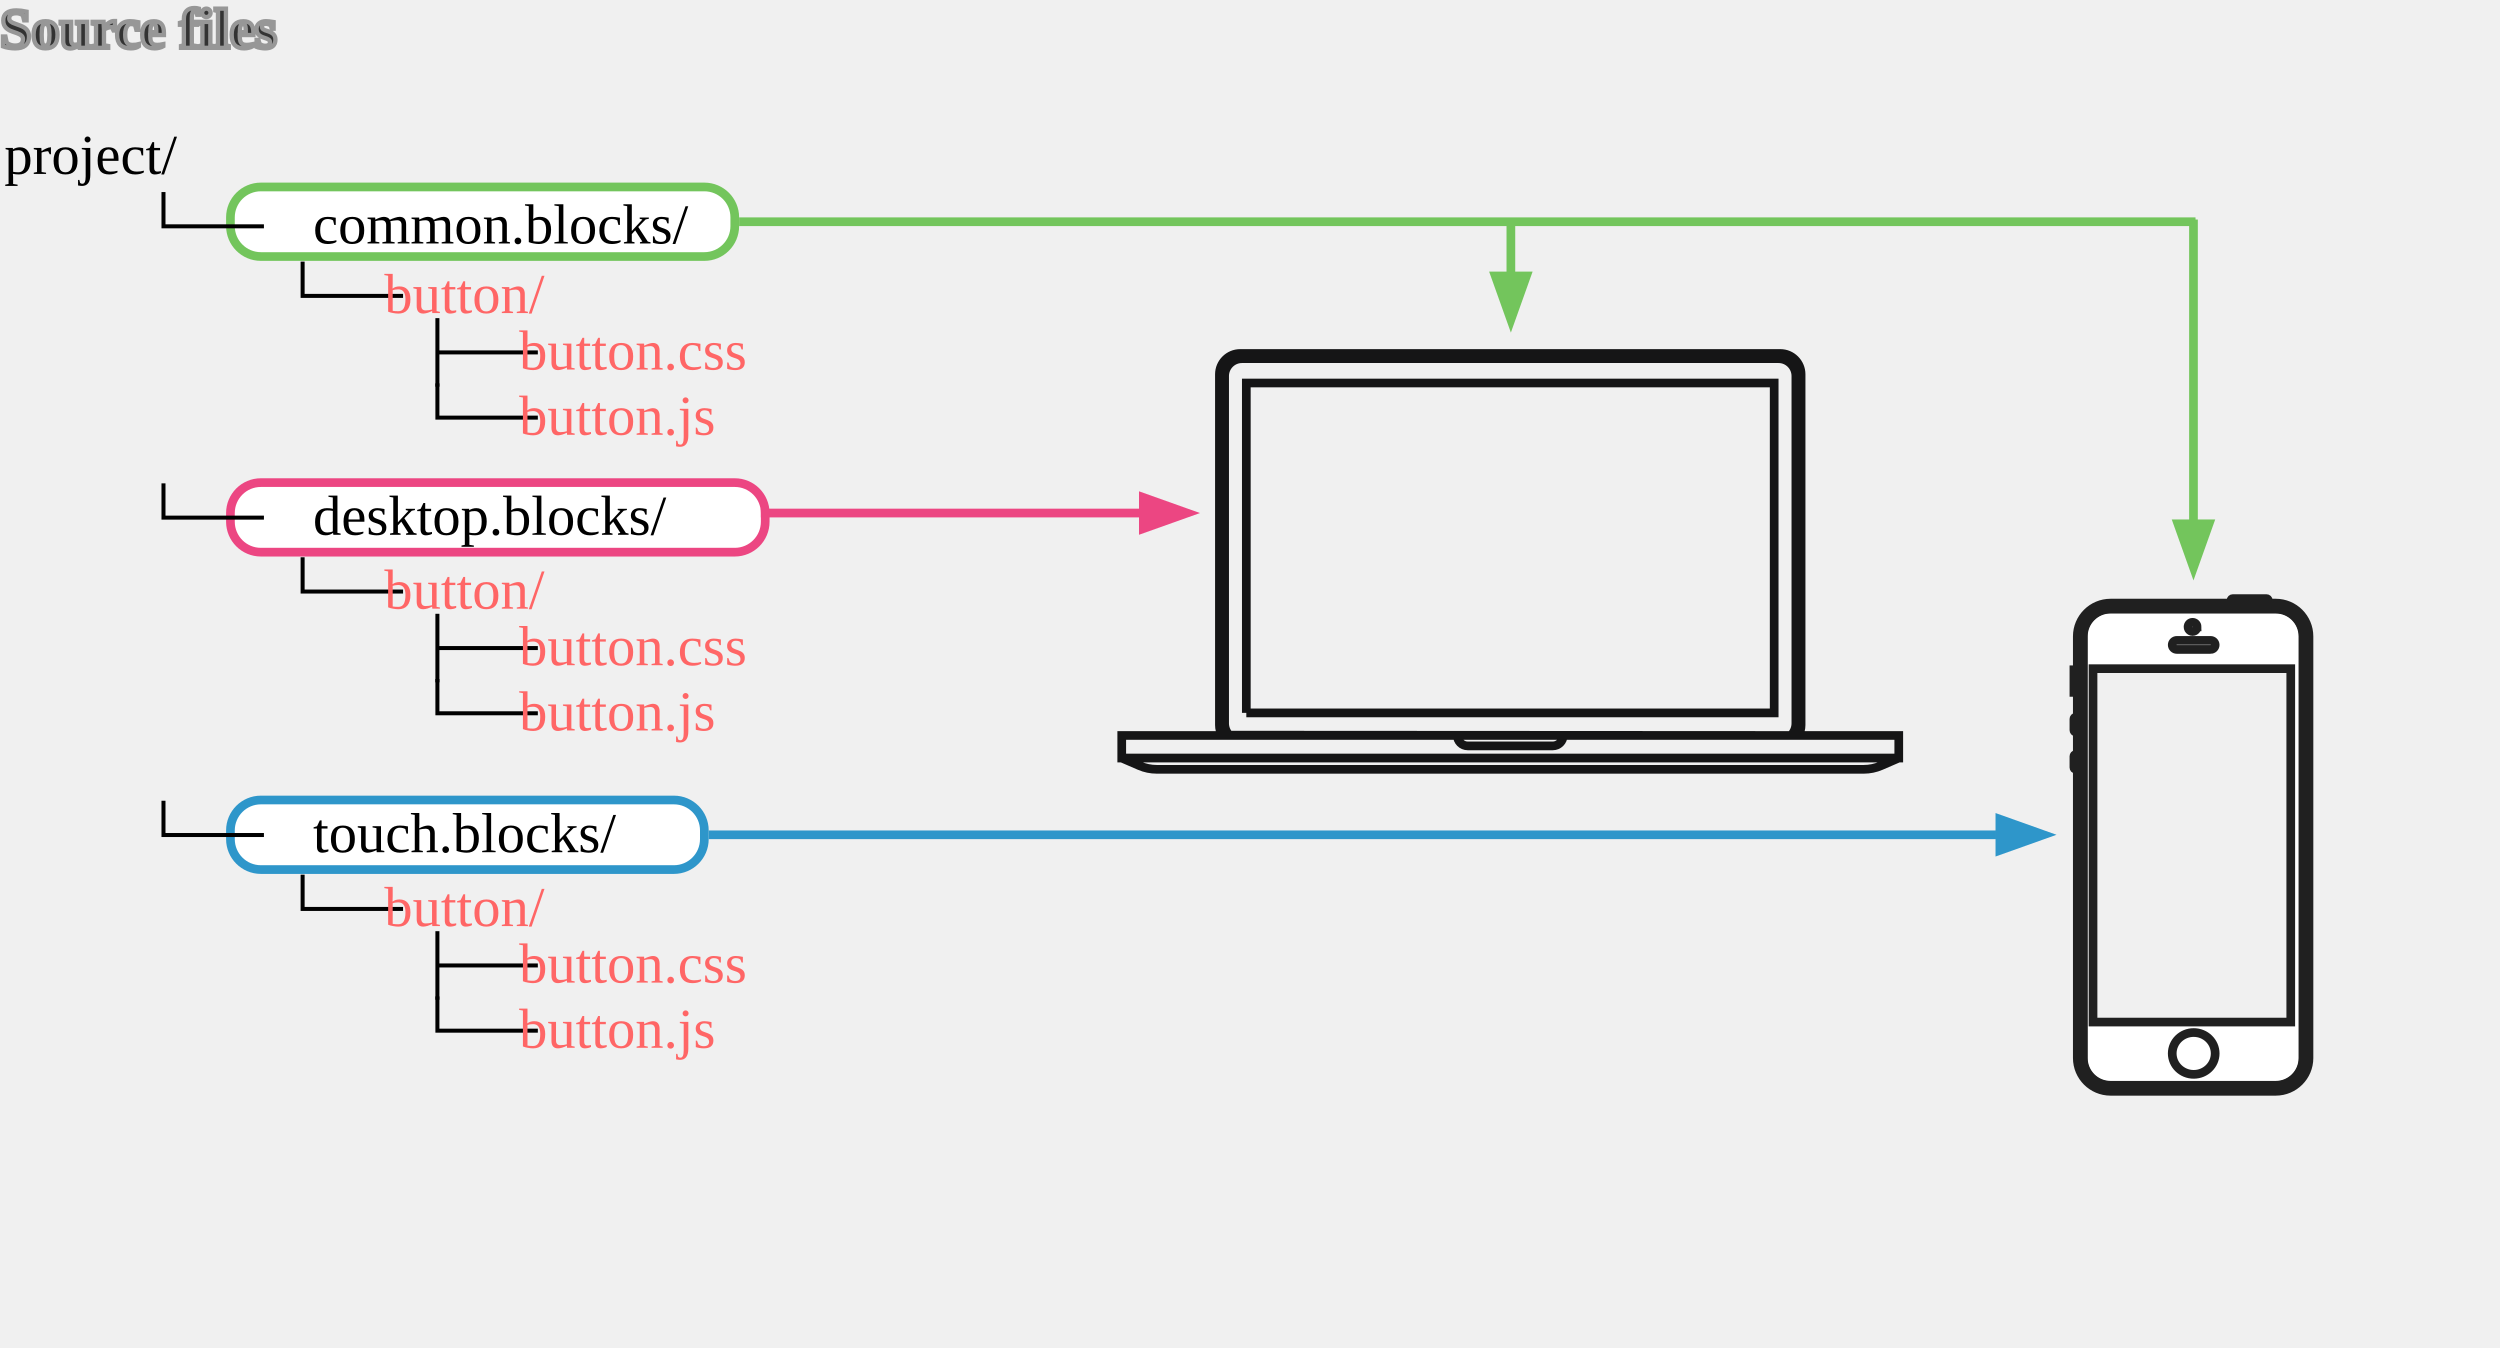
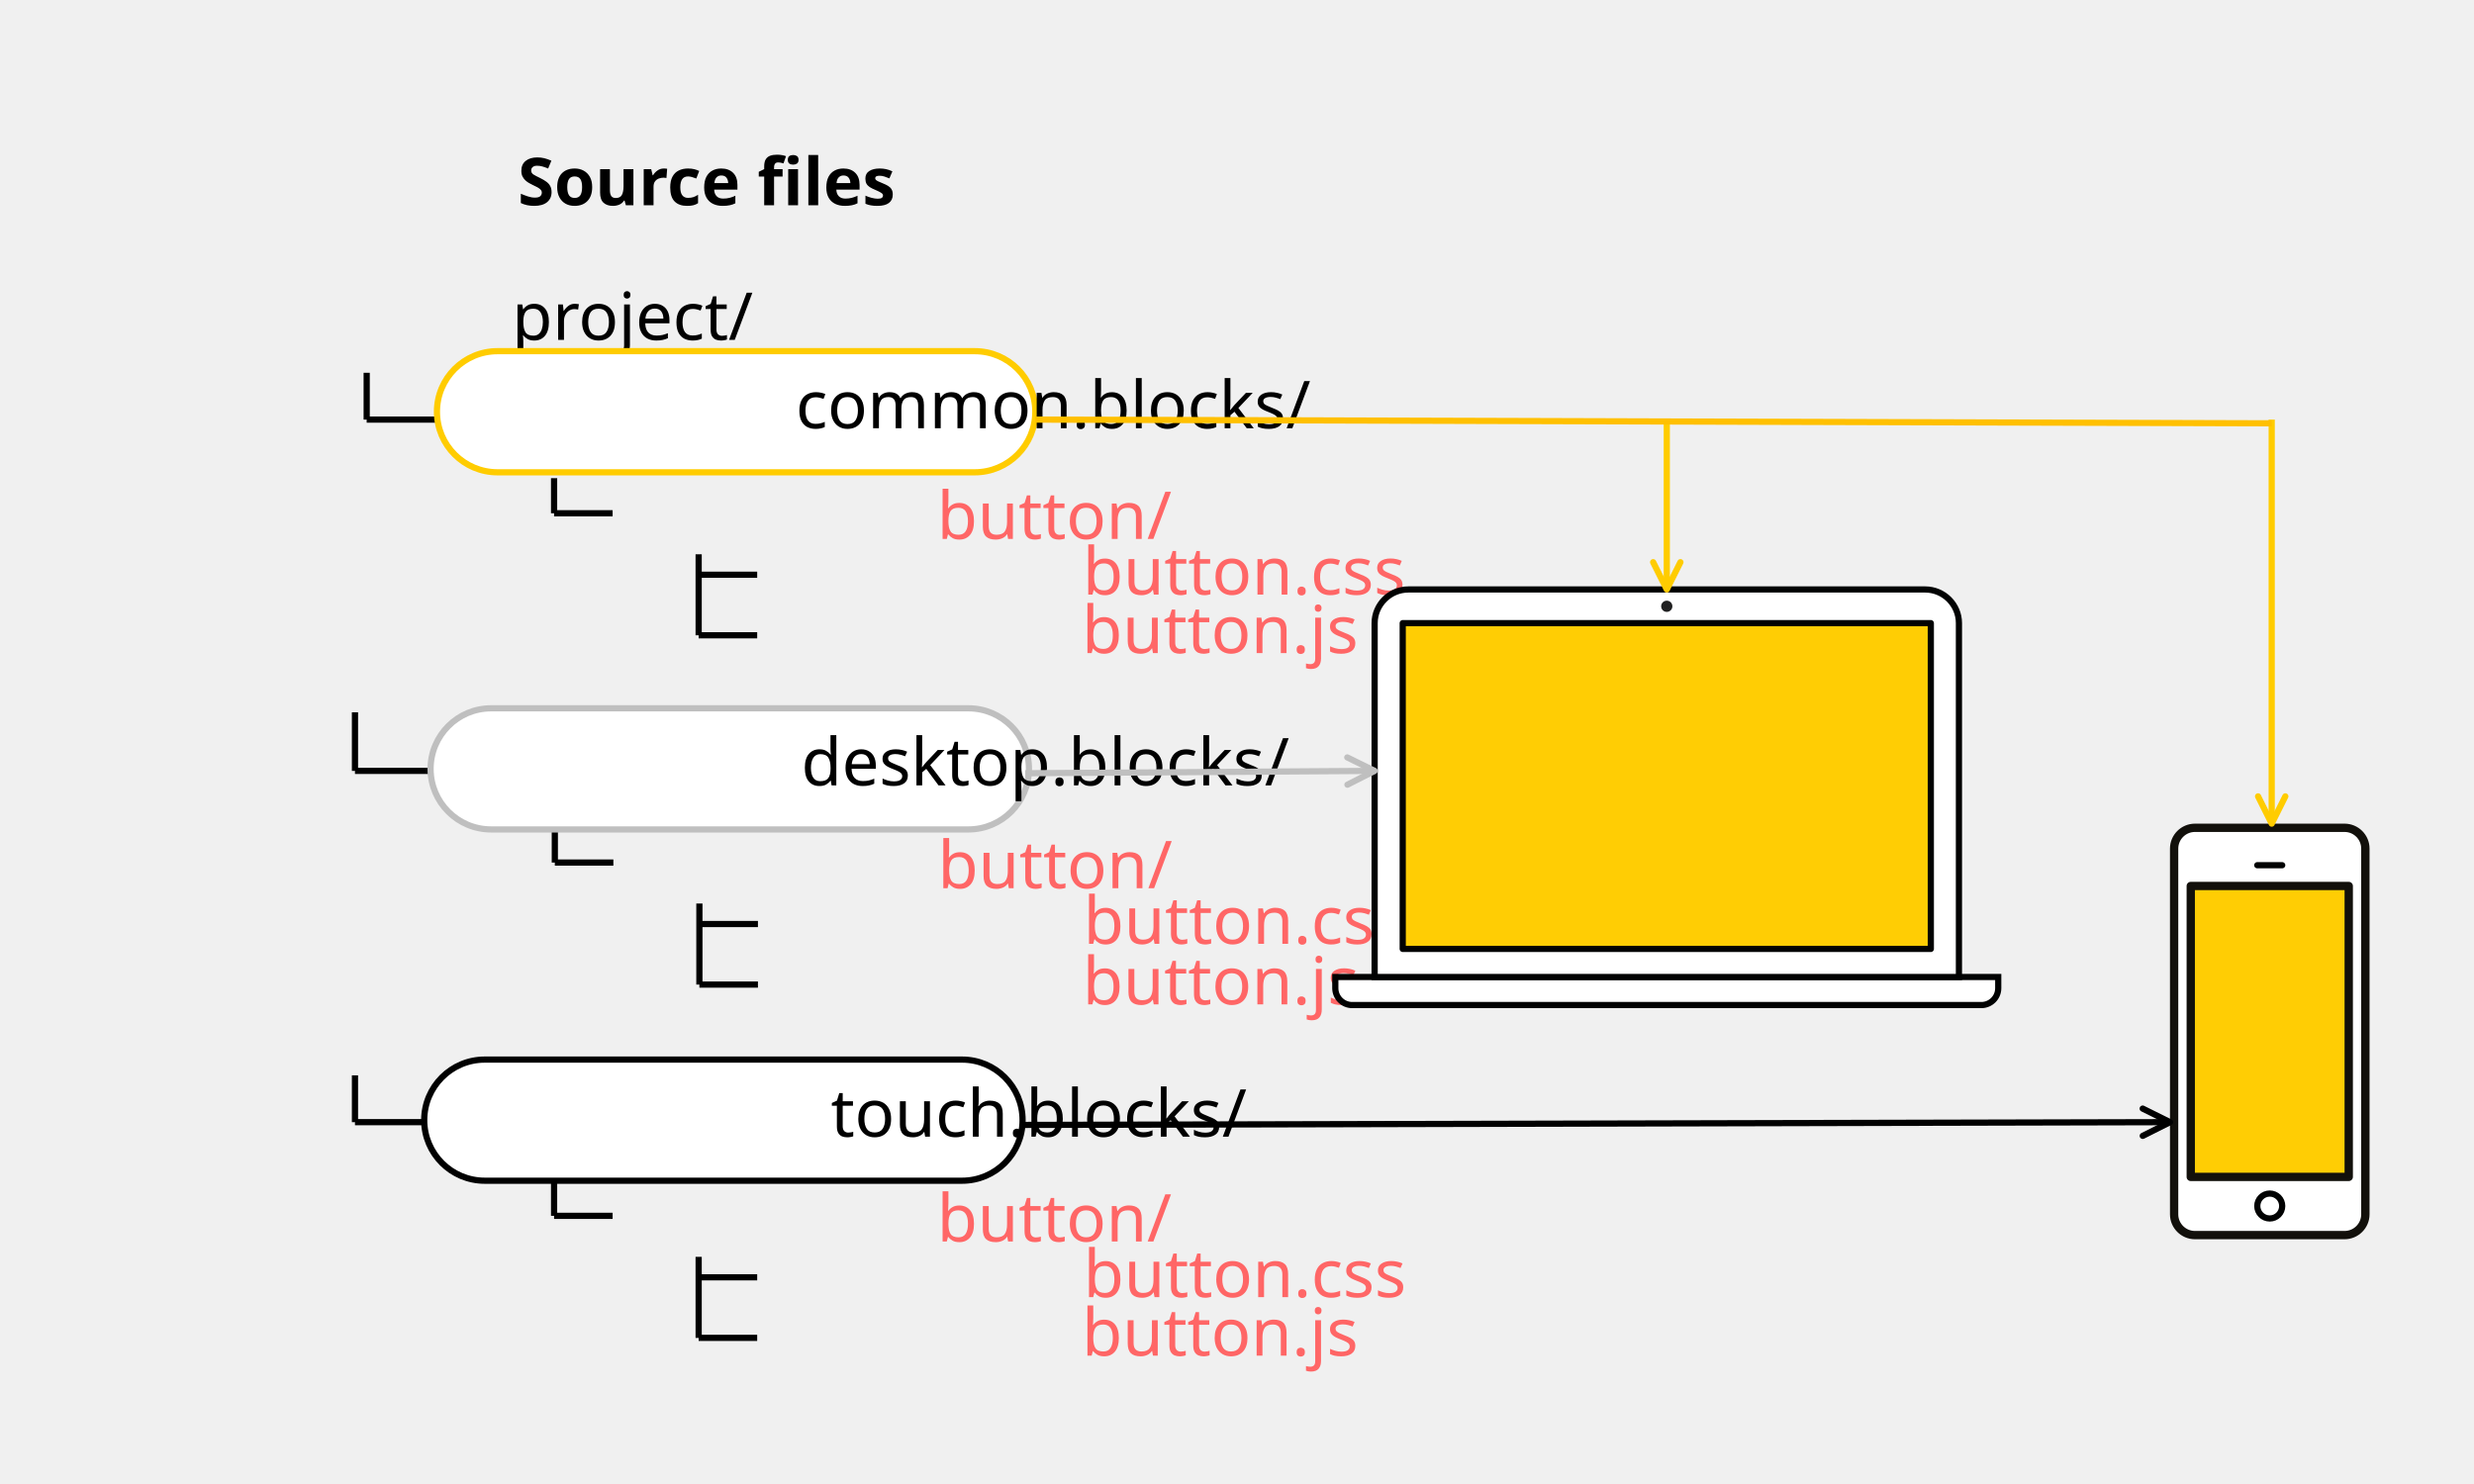
- <svg xmlns="http://www.w3.org/2000/svg" xmlns:xlink="http://www.w3.org/1999/xlink" width="575" height="310" viewBox="0 0 575 310">
-   <defs>
-     <rect id="a" width="111" height="18" rx="8" />
-     <rect id="c" width="125" height="18" rx="8" />
-     <rect id="e" width="118" height="18" rx="8" />
+ <svg xmlns="http://www.w3.org/2000/svg" xmlns:ns1="http://schemas.microsoft.com/visio/2003/SVGExtensions/" xmlns:xlink="http://www.w3.org/1999/xlink" width="8.316in" height="4.987in" viewBox="0 0 598.716 359.063" xml:space="preserve" color-interpolation-filters="sRGB" class="st29">
+   <ns1:documentProperties ns1:langID="1049" ns1:metric="true" ns1:viewMarkup="false">
+     <ns1:userDefs>
+       <ns1:ud ns1:nameU="msvNoAutoConnect" ns1:val="VT0(0):26" />
+       <ns1:ud ns1:nameU="msvConvertTheme" />
+       <ns1:ud ns1:nameU="DocShowPicture" ns1:prompt="" ns1:val="VT0(1):26" />
+       <ns1:ud ns1:nameU="visTLShowProps" ns1:prompt="" ns1:val="VT0(0):26" />
+     </ns1:userDefs>
+   </ns1:documentProperties>
+   <style type="text/css">
+ 	
+ 		.st1 {fill:#ffcc00;stroke:none;stroke-linecap:round;stroke-linejoin:round;stroke-width:0.72}
+ 		.st2 {fill:none;marker-end:url(#mrkr13-6);stroke:none;stroke-linecap:butt;stroke-width:1.5}
+ 		.st3 {fill:#ffcc00;fill-opacity:1;stroke:#ffcc00;stroke-opacity:1;stroke-width:0.373}
+ 		.st4 {fill:#000000;font-family:Yandex Sans Text Light;font-size:1.333em;font-weight:bold}
+ 		.st5 {stroke:#000000;stroke-linecap:butt;stroke-width:1.5}
+ 		.st6 {fill:#ff6666;font-family:Yandex Sans Text Light;font-size:1.333em}
+ 		.st7 {fill:#000000;font-family:Yandex Sans Text Light;font-size:1.333em}
+ 		.st8 {fill:#ffffff;marker-end:url(#mrkr13-136);stroke:#bfbfbf;stroke-linecap:butt;stroke-width:1.5}
+ 		.st9 {fill:#bfbfbf;fill-opacity:1;stroke:#bfbfbf;stroke-opacity:1;stroke-width:0.373}
+ 		.st10 {fill:#ffffff;marker-end:url(#mrkr13-6);stroke:#ffcc00;stroke-linecap:butt;stroke-width:1.5}
+ 		.st11 {fill:#ffffff;marker-end:url(#mrkr13-145);stroke:#000000;stroke-linecap:butt;stroke-width:1.5}
+ 		.st12 {fill:#000000;fill-opacity:1;stroke:#000000;stroke-opacity:1;stroke-width:0.373}
+ 		.st13 {fill:#ffffff;stroke:#010202;stroke-linecap:butt;stroke-width:1.5}
+ 		.st14 {fill:#202021;stroke:none;stroke-linecap:butt;stroke-width:1.5}
+ 		.st15 {fill:#ffcc09;stroke:#010202;stroke-linecap:butt;stroke-width:1.5}
+ 		.st16 {fill:none}
+ 		.st17 {stroke:#010202;stroke-linecap:round;stroke-linejoin:round;stroke-width:1.5}
+ 		.st18 {fill:#ffcd04;stroke:#010202;stroke-linecap:round;stroke-linejoin:round;stroke-width:1.5}
+ 		.st19 {fill:#ffffff;stroke:none;stroke-linecap:butt;stroke-width:1.5}
+ 		.st20 {fill:#12100b;stroke:none;stroke-linecap:butt;stroke-width:1.5}
+ 		.st21 {fill:#ffcd04;stroke:none;stroke-linecap:butt;stroke-width:1.5}
+ 		.st22 {marker-end:url(#mrkr3-198);stroke:#000000;stroke-linecap:butt;stroke-width:1.5}
+ 		.st23 {fill:#000000;fill-opacity:1;stroke:#000000;stroke-opacity:1;stroke-width:0.455}
+ 		.st24 {marker-end:url(#mrkr3-205);stroke:#bfbfbf;stroke-linecap:butt;stroke-width:1.5}
+ 		.st25 {fill:#bfbfbf;fill-opacity:1;stroke:#bfbfbf;stroke-opacity:1;stroke-width:0.455}
+ 		.st26 {marker-end:url(#mrkr3-212);stroke:#ffcc00;stroke-linecap:butt;stroke-width:1.5}
+ 		.st27 {fill:#ffcc00;fill-opacity:1;stroke:#ffcc00;stroke-opacity:1;stroke-width:0.455}
+ 		.st28 {stroke:#ffc000;stroke-linecap:butt;stroke-width:1.5}
+ 		.st29 {fill:none;fill-rule:evenodd;font-size:12px;overflow:visible;stroke-linecap:square;stroke-miterlimit:3}
+ 	
+ 	</style>
+   <defs id="Patterns_And_Gradients">
+     <linearGradient id="grad0-11" x1="0" y1="0" x2="1" y2="0" gradientTransform="rotate(270 0.5 0.5)">
+       <stop offset="0" stop-color="#f2f2f2" stop-opacity="1" />
+       <stop offset="1" stop-color="#ffffff" stop-opacity="1" />
+     </linearGradient>
+     <linearGradient id="grad0-222" x1="0" y1="0" x2="1" y2="0" gradientTransform="rotate(270 0.5 0.5)">
+       <stop offset="0" stop-color="#ffce3c" stop-opacity="1" />
+       <stop offset="1" stop-color="#ffc000" stop-opacity="1" />
+     </linearGradient>
  </defs>
-   <g fill="none" fill-rule="evenodd">
-     <path d="M481.395 235.076h45.48V153.79h-45.48v81.286zm42.09-95.062h-38.126c-3.468 0-6.28 2.808-6.28 6.266v97.154c0 3.458 2.812 6.266 6.28 6.266h38.126c3.468 0 6.279-2.808 6.279-6.266V146.28c0-3.458-2.811-6.266-6.28-6.266h.001z" fill="#FFF" />
-     <path d="M481.395 235.076h45.48V153.79h-45.48v81.286zm42.09-95.062h-38.126c-3.468 0-6.28 2.808-6.28 6.266v97.154c0 3.458 2.812 6.266 6.28 6.266h38.126c3.468 0 6.279-2.808 6.279-6.266V146.28c0-3.458-2.811-6.266-6.28-6.266h.001z" stroke="#202020" stroke-width="2" />
-     <path d="M477.78 168.345h-.416c-.201 0-.364-.179-.364-.4v-2.579c0-.22.163-.4.364-.4h.416v3.38" fill="#FFF" />
-     <path d="M477.78 168.345h-.416c-.201 0-.364-.179-.364-.4v-2.579c0-.22.163-.4.364-.4h.416v3.38-.001z" stroke="#202020" stroke-width="2" />
-     <path d="M477.78 176.922h-.416c-.201 0-.364-.178-.364-.4v-2.579c0-.22.163-.4.364-.4h.416v3.38" fill="#FFF" />
-     <path d="M477.78 176.922h-.416c-.201 0-.364-.178-.364-.4v-2.579c0-.22.163-.4.364-.4h.416v3.38-.001z" stroke="#202020" stroke-width="2" />
-     <path fill="#FFF" d="M477 159.248h.78v-5.198H477z" />
-     <path stroke="#202020" stroke-width="2" d="M477 159.248h.78v-5.198H477z" />
-     <path d="M521.29 137.675h-7.744a.41.41 0 0 0-.417.404v.635h8.577v-.635a.41.41 0 0 0-.417-.404" fill="#FFF" />
-     <path d="M521.29 137.675h-7.744a.41.41 0 0 0-.417.404v.635h8.577v-.635a.41.41 0 0 0-.417-.404h.001z" stroke="#202020" stroke-width="2" />
-     <path d="M529.672 243.353c0 3.457-2.8 6.259-6.256 6.259h-37.989a6.257 6.257 0 0 1-6.256-6.259v-96.992c0-3.457 2.8-6.259 6.256-6.259h37.99a6.257 6.257 0 0 1 6.255 6.259v96.992zm-6.256-104.639h-37.989a7.648 7.648 0 0 0-7.647 7.647v96.992a7.649 7.649 0 0 0 7.647 7.647h37.99a7.648 7.648 0 0 0 7.646-7.647v-96.992a7.648 7.648 0 0 0-7.647-7.647z" fill="#FFF" />
-     <path d="M529.672 243.353c0 3.457-2.8 6.259-6.256 6.259h-37.989a6.257 6.257 0 0 1-6.256-6.259v-96.992c0-3.457 2.8-6.259 6.256-6.259h37.99a6.257 6.257 0 0 1 6.255 6.259v96.992zm-6.256-104.639h-37.989a7.648 7.648 0 0 0-7.647 7.647v96.992a7.649 7.649 0 0 0 7.647 7.647h37.99a7.648 7.648 0 0 0 7.646-7.647v-96.992a7.648 7.648 0 0 0-7.647-7.647zm-23.803 103.579c0-2.656 2.21-4.809 4.939-4.809 2.727 0 4.938 2.153 4.938 4.809s-2.21 4.808-4.938 4.808c-2.728 0-4.939-2.152-4.939-4.808z" stroke="#202020" stroke-width="2" />
-     <path d="M508.432 149.37h-7.76a1.049 1.049 0 0 1-1.059-1.039c0-.574.474-1.04 1.058-1.04h7.761a1.05 1.05 0 0 1 1.058 1.04 1.05 1.05 0 0 1-1.058 1.04" fill="#FFF" />
-     <path d="M508.432 149.37h-7.76a1.049 1.049 0 0 1-1.059-1.039c0-.574.474-1.04 1.058-1.04h7.761a1.05 1.05 0 0 1 1.058 1.04 1.05 1.05 0 0 1-1.058 1.04v-.001z" stroke="#202020" stroke-width="2" />
-     <path d="M505.331 144.173a1.04 1.04 0 1 1-2.079 0 1.04 1.04 0 0 1 2.08 0" fill="#FFF" />
-     <path d="M505.331 144.173a1.04 1.04 0 1 1-2.079 0 1.04 1.04 0 0 1 2.08 0h-.001z" stroke="#202020" stroke-width="2" />
-     <path d="M359.538 169.159a2.397 2.397 0 0 1-2.396 2.396h-19.569a2.396 2.396 0 0 1-2.396-2.396h24.361zM258 174.35h178.715v-5.192H258v5.192zm178.715 0l-4.09 1.772a9.986 9.986 0 0 1-3.97.823H266.06a9.984 9.984 0 0 1-3.97-.823l-4.09-1.771h178.715v-.001zm-155.61-5.192a4.77 4.77 0 0 1-.64-2.396V86.09a4.792 4.792 0 0 1 4.792-4.792h124.201a4.792 4.792 0 0 1 4.793 4.792v80.672c0 .873-.234 1.691-.642 2.397H281.106l-.001-.001zm1.626-.077a3.98 3.98 0 0 1-1.069-2.719V86.49a3.994 3.994 0 0 1 3.994-3.994h123.403a3.994 3.994 0 0 1 3.993 3.994v79.872a3.984 3.984 0 0 1-1.141 2.796l-129.18-.077zm3.923-5.115h121.407V88.087H286.654v75.88-.001z" stroke="#151516" stroke-width="2" />
-     <g transform="translate(52 183)">
-       <mask id="b" fill="#fff">
-         <use xlink:href="#a" />
-       </mask>
-       <g mask="url(#b)" stroke="#2E96CA" stroke-width="4" fill="#FFF">
-         <rect width="111" height="18" rx="8" />
+   <defs id="Markers">
+     <g id="lend13">
+       <path d="M 3 1 L 0 0 L 3 -1 L 3 1 " style="stroke:none" />
+     </g>
+     <marker id="mrkr13-6" class="st3" ns1:arrowType="13" ns1:arrowSize="2" ns1:setback="8.04" refX="-8.04" orient="auto" markerUnits="strokeWidth" overflow="visible">
+       <use xlink:href="#lend13" transform="scale(-2.68,-2.68) " />
+     </marker>
+     <marker id="mrkr13-136" class="st9" ns1:arrowType="13" ns1:arrowSize="2" ns1:setback="8.04" refX="-8.04" orient="auto" markerUnits="strokeWidth" overflow="visible">
+       <use xlink:href="#lend13" transform="scale(-2.68,-2.68) " />
+     </marker>
+     <marker id="mrkr13-145" class="st12" ns1:arrowType="13" ns1:arrowSize="2" ns1:setback="8.04" refX="-8.04" orient="auto" markerUnits="strokeWidth" overflow="visible">
+       <use xlink:href="#lend13" transform="scale(-2.68,-2.68) " />
+     </marker>
+     <g id="lend3">
+       <path d="M 2 1 L 0 0 L 2 -1 " style="stroke-linecap:round;stroke-linejoin:round;fill:none" />
+     </g>
+     <marker id="mrkr3-198" class="st23" ns1:arrowType="3" ns1:arrowSize="1" orient="auto" markerUnits="strokeWidth" overflow="visible">
+       <use xlink:href="#lend3" transform="scale(-2.2,-2.2) " />
+     </marker>
+     <marker id="mrkr3-205" class="st25" ns1:arrowType="3" ns1:arrowSize="1" orient="auto" markerUnits="strokeWidth" overflow="visible">
+       <use xlink:href="#lend3" transform="scale(-2.2,-2.2) " />
+     </marker>
+     <marker id="mrkr3-212" class="st27" ns1:arrowType="3" ns1:arrowSize="1" orient="auto" markerUnits="strokeWidth" overflow="visible">
+       <use xlink:href="#lend3" transform="scale(-2.2,-2.2) " />
+     </marker>
+   </defs>
+   <g ns1:mID="4" ns1:index="2" ns1:groupContext="foregroundPage">
+     <ns1:pageProperties ns1:drawingScale="0.0393701" ns1:pageScale="0.0393701" ns1:drawingUnits="24" ns1:shadowOffsetX="8.50394" ns1:shadowOffsetY="-8.50394" />
+     <ns1:layer ns1:name="Flowchart" ns1:index="0" />
+     <ns1:layer ns1:name="Connector" ns1:index="1" />
+     <ns1:layer ns1:name="Соединительная линия" ns1:index="2" />
+     <g id="shape1-1" ns1:mID="1" ns1:groupContext="shape" transform="translate(158.512,-328.35)">
+       <path d="M0 359.06 L134.31 359.06 L0 359.06 Z" class="st1" />
+     </g>
+     <g id="shape4-3" ns1:mID="4" ns1:groupContext="shape" transform="translate(24.9449,-300.004)">
+       <ns1:textBlock ns1:margins="rect(4,4,4,4)" ns1:tabSpace="42.5197" />
+       <ns1:textRect cx="66.614" cy="344.889" width="133.23" height="28.346" />
+       <rect x="0" y="330.716" width="133.228" height="28.346" class="st2" />
+       <text x="25.49" y="349.69" class="st4" ns1:langID="1033">
+         <ns1:paragraph ns1:horizAlign="1" />
+         <ns1:tabList />Source files</text>
+     </g>
+     <g id="shape5-8" ns1:mID="5" ns1:groupContext="shape" transform="translate(493.141,115.752) rotate(90)">
+       <path d="M0 359.06 L8.5 359.06" class="st5" />
+     </g>
+     <g id="shape7-13" ns1:mID="7" ns1:groupContext="shape" transform="translate(134.079,-234.807)">
+       <path d="M0 359.06 L14.17 359.06" class="st5" />
+     </g>
+     <g id="shape8-17" ns1:mID="8" ns1:groupContext="shape" transform="translate(136.873,-223.468)">
+       <ns1:textBlock ns1:margins="rect(4,4,4,4)" ns1:tabSpace="42.5197" />
+       <ns1:textRect cx="42.52" cy="349.141" width="85.04" height="19.843" />
+       <rect x="0" y="339.22" width="85.039" height="19.843" class="st2" />
+       <text x="15.01" y="353.94" class="st6" ns1:langID="1033">
+         <ns1:paragraph ns1:horizAlign="1" />
+         <ns1:tabList />button/</text>
+     </g>
+     <g id="shape11-21" ns1:mID="11" ns1:groupContext="shape" transform="translate(169.066,-219.925)">
+       <path d="M0 359.06 L14.17 359.06" class="st5" />
+     </g>
+     <g id="shape17-25" ns1:mID="17" ns1:groupContext="shape" transform="translate(34.8661,-271.657)">
+       <ns1:textBlock ns1:margins="rect(4,4,4,4)" ns1:tabSpace="42.5197" />
+       <ns1:textRect cx="42.52" cy="349.141" width="85.04" height="19.843" />
+       <rect x="0" y="339.22" width="85.039" height="19.843" class="st2" />
+       <text x="14.14" y="353.94" class="st7" ns1:langID="1033">
+         <ns1:paragraph ns1:horizAlign="1" />
+         <ns1:tabList />project/</text>
+     </g>
+     <g id="shape18-29" ns1:mID="18" ns1:groupContext="shape" transform="translate(88.7244,-257.484)">
+       <path d="M0 359.06 L19.84 359.06" class="st5" />
+     </g>
+     <g id="shape19-33" ns1:mID="19" ns1:groupContext="shape" transform="translate(447.787,90.2399) rotate(90)">
+       <path d="M0 359.06 L11.34 359.06" class="st5" />
+     </g>
+     <g id="shape43-37" ns1:mID="43" ns1:groupContext="shape" transform="translate(528.129,134.177) rotate(90)">
+       <path d="M0 359.06 L19.62 359.06" class="st5" />
+     </g>
+     <g id="shape44-41" ns1:mID="44" ns1:groupContext="shape" transform="translate(176.598,-200.791)">
+       <ns1:textBlock ns1:margins="rect(4,4,4,4)" ns1:tabSpace="42.5197" />
+       <ns1:textRect cx="42.52" cy="354.102" width="85.04" height="9.921" />
+       <rect x="0" y="349.141" width="85.039" height="9.921" class="st2" />
+       <text x="10.34" y="358.9" class="st6" ns1:langID="1033">
+         <ns1:paragraph ns1:horizAlign="1" />
+         <ns1:tabList />button.js</text>
+     </g>
+     <g id="shape45-45" ns1:mID="45" ns1:groupContext="shape" transform="translate(182.76,-214.964)">
+       <ns1:textBlock ns1:margins="rect(4,4,4,4)" ns1:tabSpace="42.5197" />
+       <ns1:textRect cx="42.52" cy="354.102" width="85.04" height="9.921" />
+       <rect x="0" y="349.141" width="85.039" height="9.921" class="st2" />
+       <text x="4.38" y="358.9" class="st6" ns1:langID="1033">
+         <ns1:paragraph ns1:horizAlign="1" />
+         <ns1:tabList />button.css</text>
+     </g>
+     <g id="shape48-49" ns1:mID="48" ns1:groupContext="shape" transform="translate(169.066,-205.267)">
+       <path d="M0 359.06 L14.17 359.06" class="st5" />
+     </g>
+     <g id="shape49-53" ns1:mID="49" ns1:groupContext="shape" transform="translate(493.32,190.46) rotate(90)">
+       <path d="M0 359.06 L18.35 359.06" class="st5" />
+     </g>
+     <g id="shape51-57" ns1:mID="51" ns1:groupContext="shape" transform="translate(134.258,-150.252)">
+       <path d="M0 359.06 L14.17 359.06" class="st5" />
+     </g>
+     <g id="shape52-61" ns1:mID="52" ns1:groupContext="shape" transform="translate(137.052,-138.914)">
+       <ns1:textBlock ns1:margins="rect(4,4,4,4)" ns1:tabSpace="42.5197" />
+       <ns1:textRect cx="42.52" cy="349.141" width="85.04" height="19.843" />
+       <rect x="0" y="339.22" width="85.039" height="19.843" class="st2" />
+       <text x="15.01" y="353.94" class="st6" ns1:langID="1033">
+         <ns1:paragraph ns1:horizAlign="1" />
+         <ns1:tabList />button/</text>
+     </g>
+     <g id="shape53-65" ns1:mID="53" ns1:groupContext="shape" transform="translate(169.245,-135.37)">
+       <path d="M0 359.06 L14.17 359.06" class="st5" />
+     </g>
+     <g id="shape54-69" ns1:mID="54" ns1:groupContext="shape" transform="translate(85.8898,-172.445)">
+       <path d="M0 359.06 L19.84 359.06" class="st5" />
+     </g>
+     <g id="shape55-73" ns1:mID="55" ns1:groupContext="shape" transform="translate(444.952,172.445) rotate(90)">
+       <path d="M0 359.06 L14.17 359.06" class="st5" />
+     </g>
+     <g id="shape56-77" ns1:mID="56" ns1:groupContext="shape" transform="translate(528.308,218.731) rotate(90)">
+       <path d="M0 359.06 L19.62 359.06" class="st5" />
+     </g>
+     <g id="shape57-81" ns1:mID="57" ns1:groupContext="shape" transform="translate(176.777,-115.752)">
+       <ns1:textBlock ns1:margins="rect(4,4,4,4)" ns1:tabSpace="42.5197" />
+       <ns1:textRect cx="42.52" cy="354.102" width="85.04" height="9.921" />
+       <rect x="0" y="349.141" width="85.039" height="9.921" class="st2" />
+       <text x="10.34" y="358.9" class="st6" ns1:langID="1033">
+         <ns1:paragraph ns1:horizAlign="1" />
+         <ns1:tabList />button.js</text>
+     </g>
+     <g id="shape58-85" ns1:mID="58" ns1:groupContext="shape" transform="translate(182.939,-130.41)">
+       <ns1:textBlock ns1:margins="rect(4,4,4,4)" ns1:tabSpace="42.5197" />
+       <ns1:textRect cx="42.52" cy="354.102" width="85.04" height="9.921" />
+       <rect x="0" y="349.141" width="85.039" height="9.921" class="st2" />
+       <text x="4.38" y="358.9" class="st6" ns1:langID="1033">
+         <ns1:paragraph ns1:horizAlign="1" />
+         <ns1:tabList />button.css</text>
+     </g>
+     <g id="shape59-89" ns1:mID="59" ns1:groupContext="shape" transform="translate(169.245,-120.712)">
+       <path d="M0 359.06 L14.17 359.06" class="st5" />
+     </g>
+     <g id="shape60-93" ns1:mID="60" ns1:groupContext="shape" transform="translate(493.141,276.133) rotate(90)">
+       <path d="M0 359.06 L18.2 359.06" class="st5" />
+     </g>
+     <g id="shape62-97" ns1:mID="62" ns1:groupContext="shape" transform="translate(134.079,-64.7281)">
+       <path d="M0 359.06 L14.17 359.06" class="st5" />
+     </g>
+     <g id="shape63-101" ns1:mID="63" ns1:groupContext="shape" transform="translate(136.873,-53.3895)">
+       <ns1:textBlock ns1:margins="rect(4,4,4,4)" ns1:tabSpace="42.5197" />
+       <ns1:textRect cx="42.52" cy="349.141" width="85.04" height="19.843" />
+       <rect x="0" y="339.22" width="85.039" height="19.843" class="st2" />
+       <text x="15.01" y="353.94" class="st6" ns1:langID="1033">
+         <ns1:paragraph ns1:horizAlign="1" />
+         <ns1:tabList />button/</text>
+     </g>
+     <g id="shape64-105" ns1:mID="64" ns1:groupContext="shape" transform="translate(169.066,-49.8462)">
+       <path d="M0 359.06 L14.17 359.06" class="st5" />
+     </g>
+     <g id="shape65-109" ns1:mID="65" ns1:groupContext="shape" transform="translate(85.8898,-87.4053)">
+       <path d="M0 359.06 L19.84 359.06" class="st5" />
+     </g>
+     <g id="shape66-113" ns1:mID="66" ns1:groupContext="shape" transform="translate(444.952,260.319) rotate(90)">
+       <path d="M0 359.06 L11.34 359.06" class="st5" />
+     </g>
+     <g id="shape67-117" ns1:mID="67" ns1:groupContext="shape" transform="translate(528.129,304.256) rotate(90)">
+       <path d="M0 359.06 L19.62 359.06" class="st5" />
+     </g>
+     <g id="shape68-121" ns1:mID="68" ns1:groupContext="shape" transform="translate(176.598,-30.7124)">
+       <ns1:textBlock ns1:margins="rect(4,4,4,4)" ns1:tabSpace="42.5197" />
+       <ns1:textRect cx="42.52" cy="354.102" width="85.04" height="9.921" />
+       <rect x="0" y="349.141" width="85.039" height="9.921" class="st2" />
+       <text x="10.34" y="358.9" class="st6" ns1:langID="1033">
+         <ns1:paragraph ns1:horizAlign="1" />
+         <ns1:tabList />button.js</text>
+     </g>
+     <g id="shape69-125" ns1:mID="69" ns1:groupContext="shape" transform="translate(182.939,-44.8856)">
+       <ns1:textBlock ns1:margins="rect(4,4,4,4)" ns1:tabSpace="42.5197" />
+       <ns1:textRect cx="42.52" cy="354.102" width="85.04" height="9.921" />
+       <rect x="0" y="349.141" width="85.039" height="9.921" class="st2" />
+       <text x="4.38" y="358.9" class="st6" ns1:langID="1033">
+         <ns1:paragraph ns1:horizAlign="1" />
+         <ns1:tabList />button.css</text>
+     </g>
+     <g id="shape70-129" ns1:mID="70" ns1:groupContext="shape" transform="translate(169.066,-35.1881)">
+       <path d="M0 359.06 L14.17 359.06" class="st5" />
+     </g>
+     <g id="shape73-133" ns1:mID="73" ns1:groupContext="shape" transform="translate(104.192,-158.271)">
+       <ns1:textBlock ns1:margins="rect(4,4,4,4)" ns1:tabSpace="42.5197" />
+       <ns1:textRect cx="72.407" cy="344.401" width="144.82" height="29.324" />
+       <rect x="0" y="329.739" width="144.813" height="29.324" rx="14.662" ry="14.662" class="st8" />
+       <text x="14.84" y="348.4" class="st7" ns1:langID="1033">
+         <ns1:paragraph ns1:spLine="-1" ns1:horizAlign="1" />
+         <ns1:tabList />desktop.blocks/</text>
+     </g>
+     <g id="shape74-138" ns1:mID="74" ns1:groupContext="shape" transform="translate(105.732,-244.728)">
+       <ns1:textBlock ns1:margins="rect(4,4,4,4)" ns1:tabSpace="42.5197" />
+       <ns1:textRect cx="72.407" cy="344.401" width="144.82" height="29.324" />
+       <rect x="0" y="329.739" width="144.813" height="29.324" rx="14.662" ry="14.662" class="st10" />
+       <text x="11.98" y="348.4" class="st7" ns1:langID="1033">
+         <ns1:paragraph ns1:spLine="-1" ns1:horizAlign="1" />
+         <ns1:tabList />common.blocks/</text>
+     </g>
+     <g id="shape77-142" ns1:mID="77" ns1:groupContext="shape" transform="translate(102.651,-73.232)">
+       <ns1:textBlock ns1:margins="rect(4,4,4,4)" ns1:tabSpace="42.5197" />
+       <ns1:textRect cx="72.407" cy="344.401" width="144.82" height="29.324" />
+       <rect x="0" y="329.739" width="144.813" height="29.324" rx="14.662" ry="14.662" class="st11" />
+       <text x="23.54" y="348.4" class="st7" ns1:langID="1033">
+         <ns1:paragraph ns1:spLine="-1" ns1:horizAlign="1" />
+         <ns1:tabList />touch.blocks/</text>
+     </g>
+     <g id="group87-147" transform="translate(323.15,-115.752)" ns1:mID="87" ns1:groupContext="group">
+       <g id="group88-148" ns1:mID="88" ns1:groupContext="group">
+         <g id="shape89-149" ns1:mID="89" ns1:groupContext="shape">
+           <path d="M85.66 352.26 L69.34 352.26 L0 352.26 L0 353.62 L0 354.98 C-0 357.23 1.84 359.06 4.08 359.06 L156.36          359.06 C158.61 359.06 160.44 357.23 160.44 354.98 L160.44 353.62 L160.44 352.26 L85.66 352.26 Z" class="st13" />
+         </g>
+         <g id="shape90-151" ns1:mID="90" ns1:groupContext="shape" transform="translate(9.51768,-6.79835)">
+           <path d="M133.25 265.25 L8.16 265.25 C3.67 265.25 0 268.92 0 273.4 L0 359.06 L59.83 359.06 L66.62 359.06 L67.98          359.06 L76.14 359.06 L141.41 359.06 L141.41 273.4 C141.41 268.92 137.73 265.25 133.25 265.25 Z" class="st13" />
+         </g>
+         <g id="shape91-153" ns1:mID="91" ns1:groupContext="shape" transform="translate(78.8608,-95.1768)">
+           <path d="M2.72 357.7 C2.72 358.45 2.11 359.06 1.36 359.06 C0.61 359.06 0 358.45 0 357.7 C0 356.95 0.61 356.34          1.36 356.34 C2.11 356.34 2.72 356.95 2.72 357.7 Z" class="st14" />
+         </g>
+         <g id="group92-155" transform="translate(50.3078,-27.1934)" ns1:mID="92" ns1:groupContext="group">
+           <g id="shape93-156" ns1:mID="93" ns1:groupContext="shape">
+             <path d="M35.35 334.59 L24.47 334.59 C24.47 318.27 33.99 306.04 33.99 306.04 L4.08 306.04 C1.84 306.04 0           307.87 0 310.11 L0 354.98 C-0 357.23 1.84 359.06 4.08 359.06 L35.96 359.06 C32.97 346.42 35.35           334.59 35.35 334.59 Z" class="st15" />
+           </g>
+           <g id="group94-158" transform="translate(8.15801,0)" ns1:mID="94" ns1:groupContext="group">
+             <g id="shape95-159" ns1:mID="95" ns1:groupContext="shape" transform="translate(2.51799E-013,-12.237)">
+               <path d="M0 353.62 C-0 353.62 9.52 359.06 21.75 359.06 C33.99 359.06 43.51 353.62 43.51 353.62 L0 353.62            Z" class="st16" />
+               <path d="M0 353.62 C-0 353.62 9.52 359.06 21.75 359.06 C33.99 359.06 43.51 353.62 43.51 353.62" class="st17" />
+             </g>
+             <g id="shape96-162" ns1:mID="96" ns1:groupContext="shape" transform="translate(6.79835,-36.7111)">
+               <path d="M0 353.62 L0 359.06 L0 353.62 Z" class="st16" />
+               <path d="M0 353.62 L0 359.06" class="st17" />
+             </g>
+             <g id="shape97-165" ns1:mID="97" ns1:groupContext="shape" transform="translate(33.9917,-36.7111)">
+               <path d="M0 353.62 L0 359.06 L0 353.62 Z" class="st16" />
+               <path d="M0 353.62 L0 359.06" class="st17" />
+             </g>
+             <g id="shape98-168" ns1:mID="98" ns1:groupContext="shape" transform="translate(25.8337,0)">
+               <path d="M1.97 359.06 L21.75 359.06 C24 359.06 25.83 357.23 25.83 354.98 L25.83 310.11 C25.83 307.87            24 306.04 21.75 306.04 L0 306.04 L1.97 359.06 Z" class="st16" />
+               <path d="M1.97 359.06 L21.75 359.06 C24 359.06 25.83 357.23 25.83 354.98 L25.83 310.11 C25.83 307.87            24 306.04 21.75 306.04 L0 306.04" class="st17" />
+             </g>
+           </g>
+         </g>
+         <g id="shape99-171" ns1:mID="99" ns1:groupContext="shape" transform="translate(16.316,-13.5967)">
+           <rect x="0" y="280.202" width="127.809" height="78.861" class="st18" />
+         </g>
      </g>
    </g>
-     <path d="M163 191h295.97v2H163v-2zm310 1l-14.028 5v-10L473 192z" fill="#2E96CA" />
-     <g font-size="13">
-       <text transform="translate(96 229)" fill="#000">
-         <tspan x="0" y="12">└──</tspan>
-       </text>
-       <text transform="translate(119 227)" fill="#F66">
-         <tspan x=".4" y="14">button.js</tspan>
-       </text>
-       <text transform="translate(96 214)" fill="#000">
-         <tspan x="0" y="12">├──</tspan>
-       </text>
-       <text transform="translate(119 212)" fill="#F66">
-         <tspan x=".4" y="14">button.css</tspan>
-       </text>
-       <text transform="translate(65 201)" fill="#000">
-         <tspan x="0" y="12">└──</tspan>
-       </text>
-       <text transform="translate(88 199)" fill="#F66">
-         <tspan x=".4" y="14">button/</tspan>
-       </text>
-       <text transform="translate(33 182)" fill="#000">
-         <tspan x="0" y="14">└──</tspan>
-         <tspan x="39" y="14">touch.blocks/</tspan>
-       </text>
-     </g>
-     <g transform="translate(52 110)">
-       <mask id="d" fill="#fff">
-         <use xlink:href="#c" />
-       </mask>
-       <g mask="url(#d)" stroke="#EC4682" stroke-width="4" fill="#FFF">
-         <rect width="125" height="18" rx="8" />
+     <g id="group100-173" transform="translate(525.153,-59.0588)" ns1:mID="100" ns1:groupContext="group">
+       <g id="group101-174" ns1:mID="101" ns1:groupContext="group">
+         <g id="group102-175" ns1:mID="102" ns1:groupContext="group">
+           <g id="shape103-176" ns1:mID="103" ns1:groupContext="shape" transform="translate(1.00616,-1.00616)">
+             <path d="M5.03 359.06 C2.26 359.06 0 356.8 0 354.03 L0 265.49 C0 262.72 2.26 260.46 5.03 260.46 L41.25 260.46           C44.02 260.46 46.28 262.72 46.28 265.49 L46.28 354.03 C46.28 356.8 44.02 359.06 41.25 359.06           L5.03 359.06 Z" class="st19" />
+           </g>
+           <g id="shape104-178" ns1:mID="104" ns1:groupContext="shape">
+             <path d="M42.26 260.46 C44.47 260.46 46.28 262.27 46.28 264.48 L46.28 353.03 C46.28 355.24 44.47 357.05 42.26           357.05 L6.04 357.05 C3.82 357.05 2.01 355.24 2.01 353.03 L2.01 264.48 C2.01 262.27 3.82 260.46           6.04 260.46 L42.26 260.46 ZM42.26 258.45 L6.04 258.45 C2.72 258.45 0 261.16 0 264.48 L0 353.03           C-0 356.35 2.72 359.06 6.04 359.06 L42.26 359.06 C45.58 359.06 48.3 356.35 48.3 353.03 L48.3           264.48 C48.3 261.16 45.58 258.45 42.26 258.45 Z" class="st20" />
+           </g>
+         </g>
+         <g id="group105-180" transform="translate(4.02462,-14.0862)" ns1:mID="105" ns1:groupContext="group">
+           <g id="shape106-181" ns1:mID="106" ns1:groupContext="shape" transform="translate(1.00616,-1.00616)">
+             <rect x="0" y="288.632" width="38.234" height="70.431" class="st21" />
+           </g>
+           <g id="shape107-183" ns1:mID="107" ns1:groupContext="shape">
+             <path d="M38.23 288.63 L38.23 357.05 L2.01 357.05 L2.01 288.63 L38.23 288.63 ZM39.24 286.62 L1.01 286.62           C0.45 286.62 0 287.07 0 287.63 L0 358.06 C0 358.61 0.45 359.06 1.01 359.06 L39.24 359.06 C39.79           359.06 40.25 358.61 40.25 358.06 L40.25 287.63 C40.25 287.07 39.79 286.62 39.24 286.62 Z" class="st20" />
+           </g>
+         </g>
+         <g id="shape108-185" ns1:mID="108" ns1:groupContext="shape" transform="translate(21.1293,-5.03078)">
+           <ellipse cx="3.018" cy="356.044" rx="3.018" ry="3.018" class="st13" />
+         </g>
+         <g id="shape109-187" ns1:mID="109" ns1:groupContext="shape" transform="translate(27.1662,627.571) rotate(180)">
+           <path d="M0 359.06 L6.04 359.06" class="st17" />
+         </g>
+         <g id="shape110-190" ns1:mID="110" ns1:groupContext="shape" transform="translate(18.1108,-90.554)">
+ 					</g>
+         <g id="shape111-191" ns1:mID="111" ns1:groupContext="shape" transform="translate(24.1477,-94.5786)">
+ 					</g>
      </g>
    </g>
-     <path d="M175 117h86.972v2H175v-2zm101 1l-14.028 5v-10L276 118z" fill="#EC4682" />
-     <g font-size="13">
-       <text transform="translate(96 156)" fill="#000">
-         <tspan x="0" y="12">└──</tspan>
-       </text>
-       <text transform="translate(119 154)" fill="#F66">
-         <tspan x=".4" y="14">button.js</tspan>
-       </text>
-       <text transform="translate(96 141)" fill="#000">
-         <tspan x="0" y="12">├──</tspan>
-       </text>
-       <text transform="translate(119 139)" fill="#F66">
-         <tspan x=".4" y="14">button.css</tspan>
-       </text>
-       <text transform="translate(65 128)" fill="#000">
-         <tspan x="0" y="12">└──</tspan>
-       </text>
-       <text transform="translate(88 126)" fill="#F66">
-         <tspan x=".4" y="14">button/</tspan>
-       </text>
-       <text transform="translate(33 109)" fill="#000">
-         <tspan x="0" y="14">└──</tspan>
-         <tspan x="39" y="14">desktop.blocks/</tspan>
-       </text>
-     </g>
-     <g transform="translate(52 42)">
-       <mask id="f" fill="#fff">
-         <use xlink:href="#e" />
-       </mask>
-       <g mask="url(#f)" stroke="#73C55C" stroke-width="4" fill="#FFF">
-         <rect width="118" height="18" rx="8" />
-       </g>
-     </g>
-     <path d="M505.5 50.5v68.97h-2V50.5h2zm-1 83l-5-14.028h10l-5 14.028zm-156-83v11.97h-2V50.5h2zm-1 25.998l-5-14.028h10l-5 14.028z" fill="#73C55C" />
-     <path fill="#73C55C" d="M170 50h334.97v2H170z" />
-     <g font-size="13">
-       <text transform="translate(96 88)" fill="#000">
-         <tspan x="0" y="12">└──</tspan>
-       </text>
-       <text transform="translate(119 86)" fill="#F66">
-         <tspan x=".4" y="14">button.js</tspan>
-       </text>
-       <text transform="translate(96 73)" fill="#000">
-         <tspan x="0" y="12">├──</tspan>
-       </text>
-       <text transform="translate(119 71)" fill="#F66">
-         <tspan x=".4" y="14">button.css</tspan>
-       </text>
-       <text transform="translate(65 60)" fill="#000">
-         <tspan x="0" y="12">└──</tspan>
-       </text>
-       <text transform="translate(88 58)" fill="#F66">
-         <tspan x=".4" y="14">button/</tspan>
-       </text>
-       <text transform="translate(33 42)" fill="#000">
-         <tspan x="0" y="14">└──</tspan>
-         <tspan x="39" y="14">common.blocks/</tspan>
-       </text>
-     </g>
-     <text transform="translate(1 26)" font-size="13" fill="#000">
-       <tspan x="0" y="14">project/</tspan>
-     </text>
-     <g stroke="#979797" fill="#333" font-size="13" font-weight="bold">
-       <text transform="translate(0 -3)">
-         <tspan x="0" y="14">Source files</tspan>
-       </text>
+     <g id="shape112-192" ns1:mID="112" ns1:groupContext="shape" transform="translate(246.555,-86.7363) rotate(-0.137798)">
+       <path d="M0 359.06 L277.74 359.06" class="st22" />
+     </g>
+     <g id="shape113-199" ns1:mID="113" ns1:groupContext="shape" transform="translate(245.694,-171.866) rotate(-0.38663)">
+       <path d="M0 359.06 L84.55 359.06" class="st24" />
+     </g>
+     <g id="shape115-206" ns1:mID="115" ns1:groupContext="shape" transform="translate(762.433,101.578) rotate(90)">
+       <path d="M0 359.06 L41.12 359.06" class="st26" />
+     </g>
+     <g id="shape116-213" ns1:mID="116" ns1:groupContext="shape" transform="translate(908.835,101.578) rotate(90)">
+       <path d="M0 359.06 L97.81 359.06" class="st26" />
+     </g>
+     <g id="shape117-219" ns1:mID="117" ns1:groupContext="shape" transform="translate(251.601,-257.482) rotate(0.173772)">
+       <path d="M0 359.06 L299.26 359.06" class="st28" />
    </g>
  </g>
</svg>
